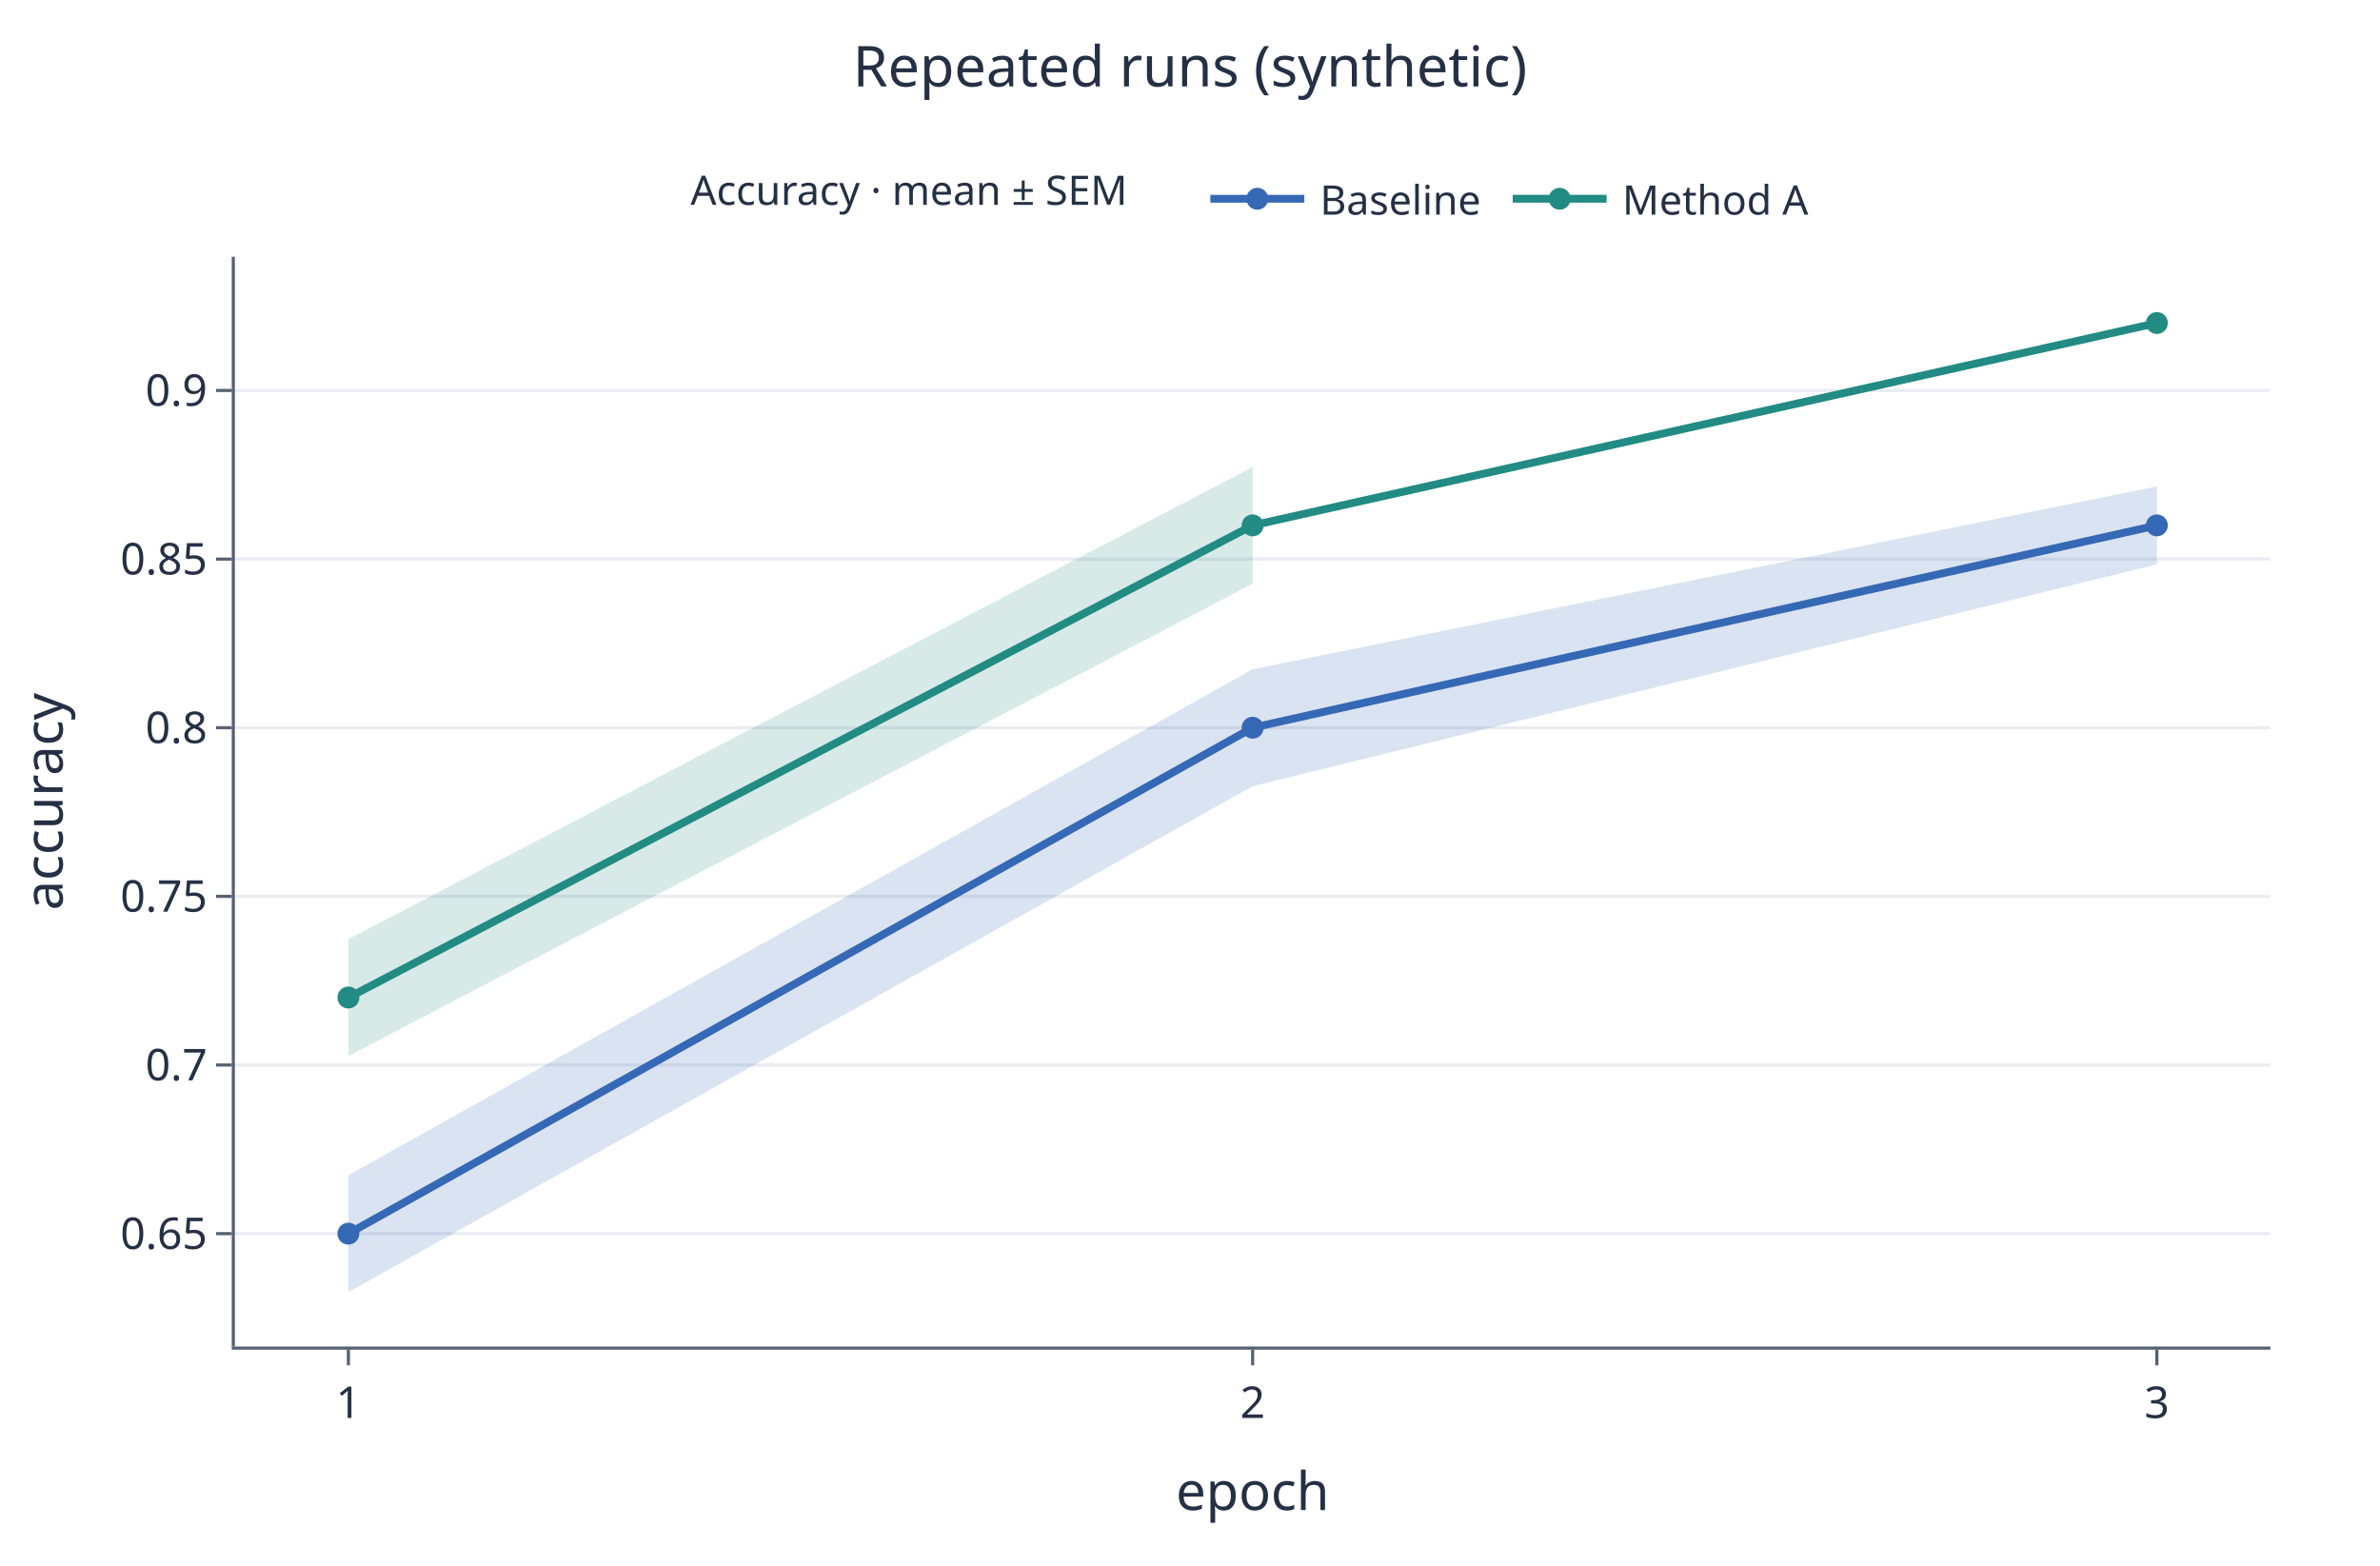
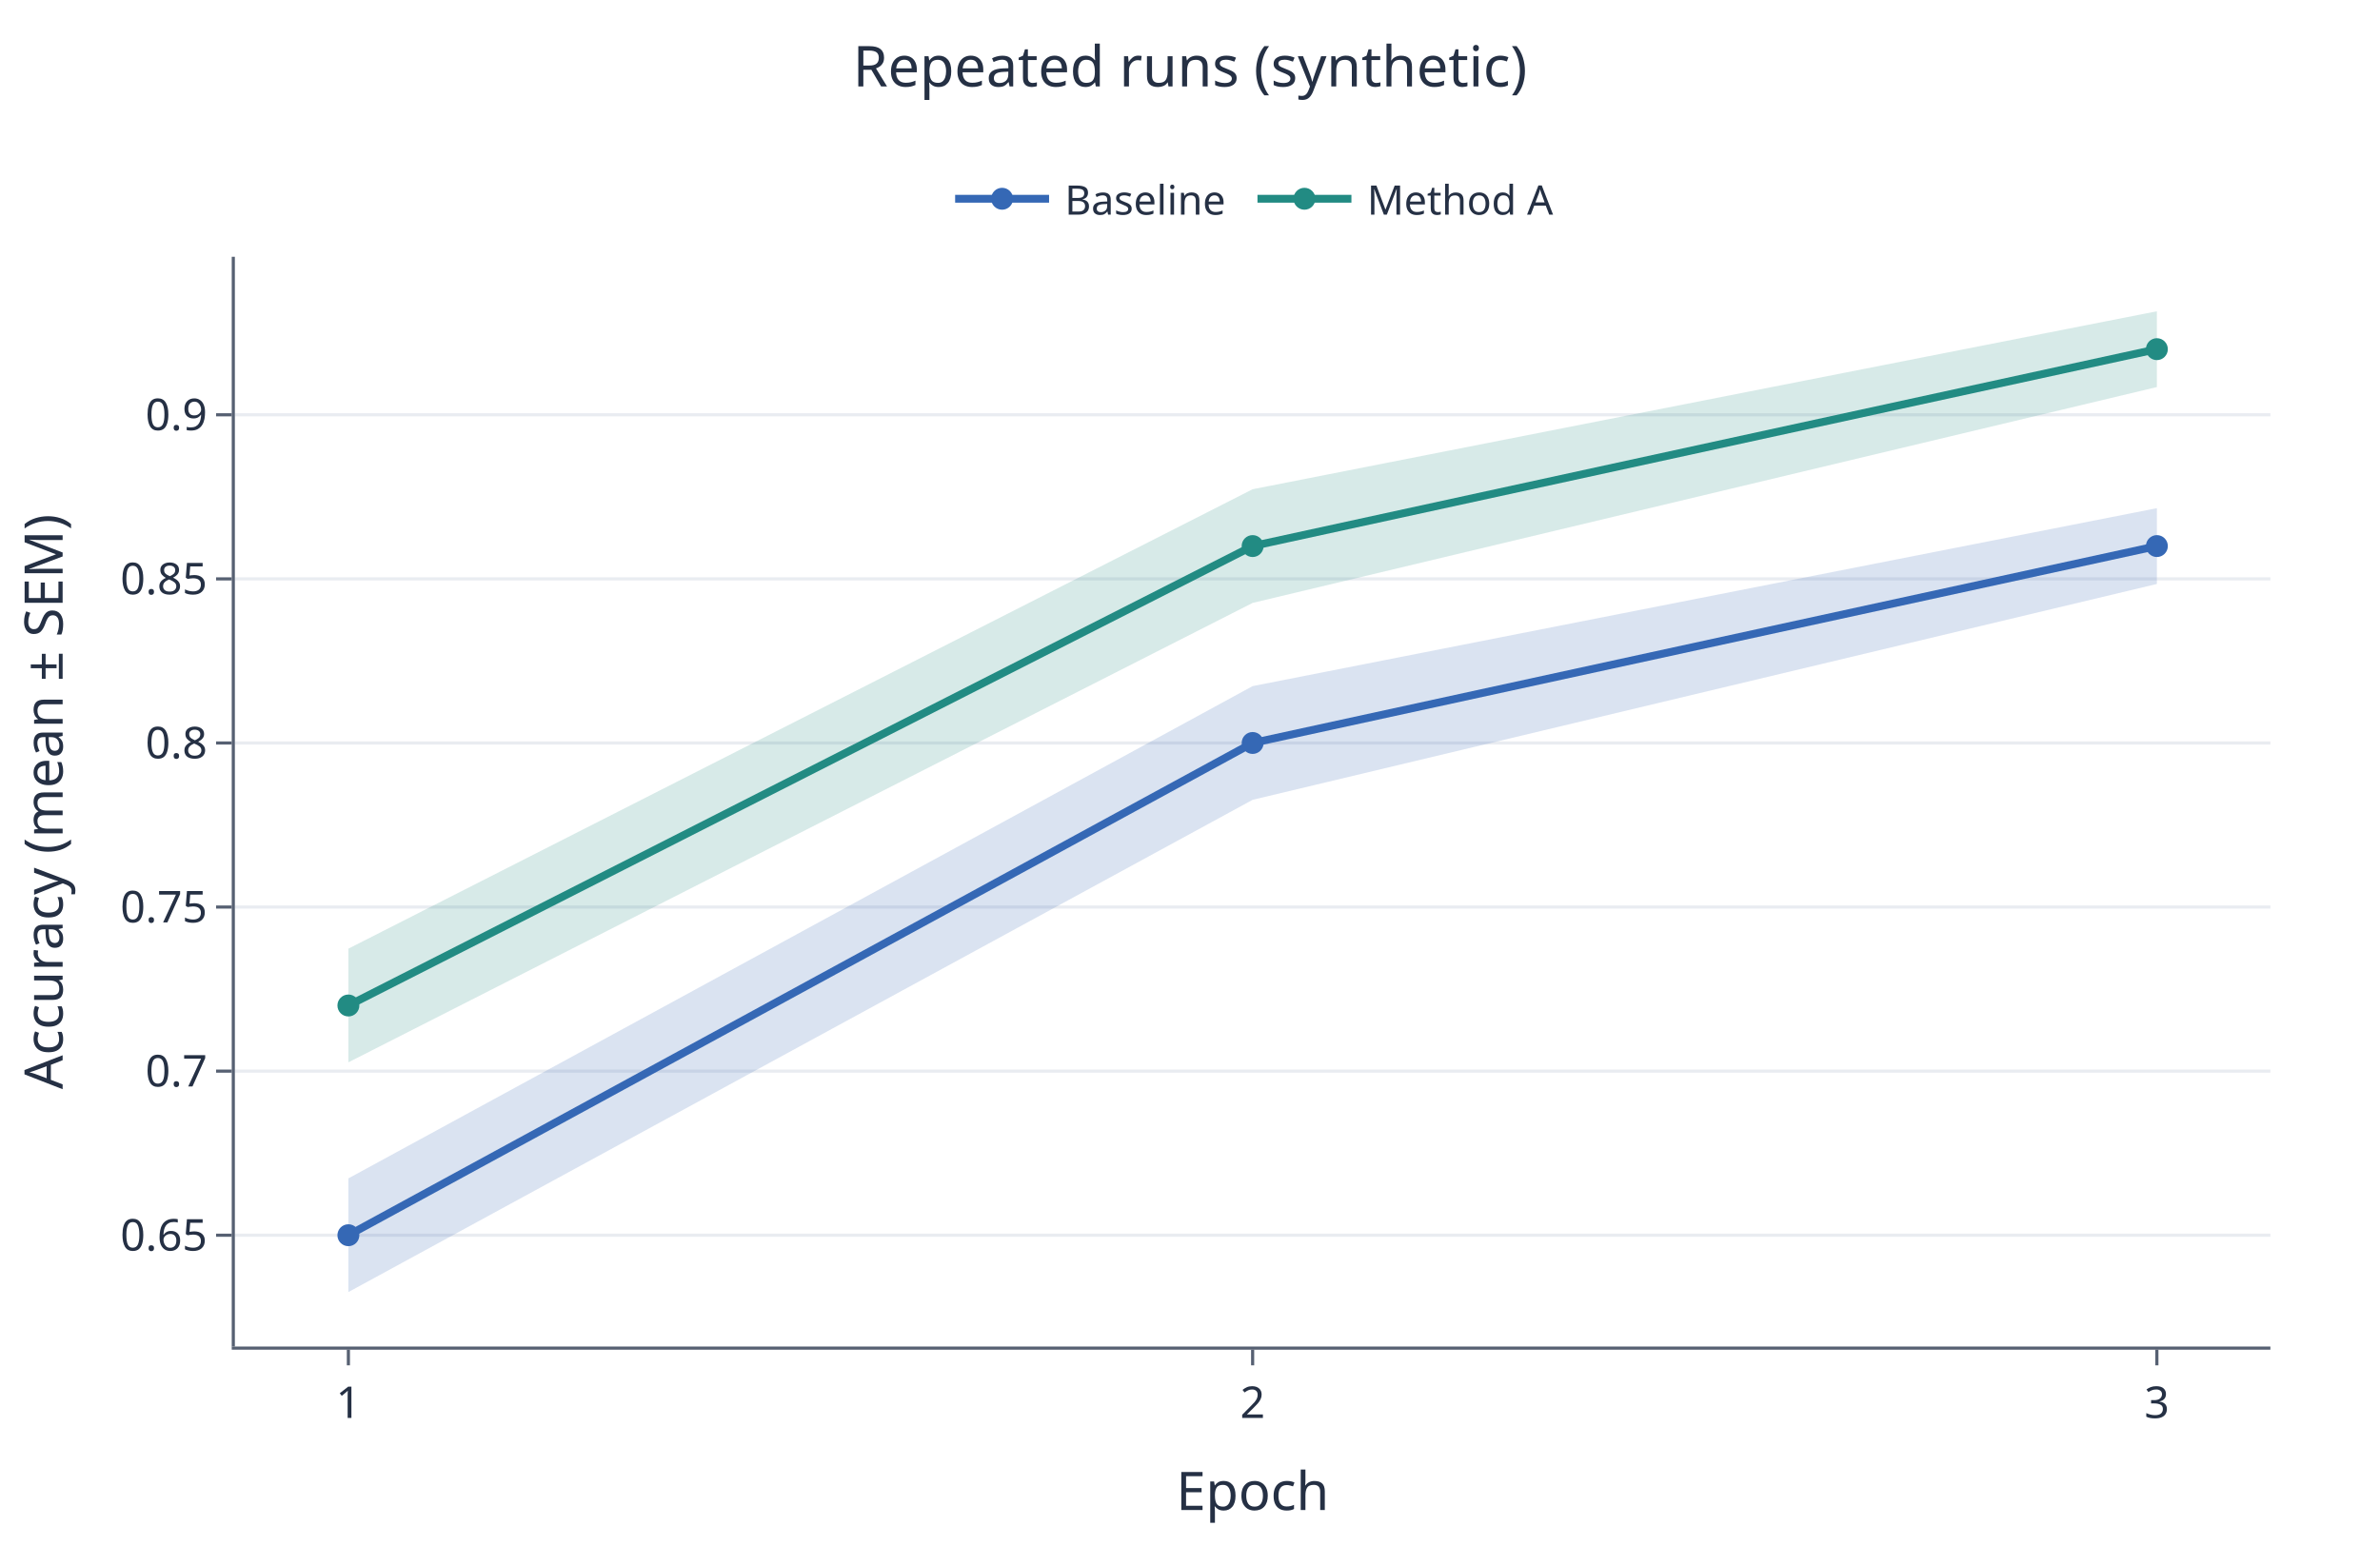
<svg xmlns="http://www.w3.org/2000/svg" class="main-svg" width="760" height="500" style="" viewBox="0 0 760 500">
  <rect x="0" y="0" width="760" height="500" style="fill: rgb(255, 255, 255); fill-opacity: 1;" />
-   <defs id="defs-de4cc0">
+   <defs id="defs-22f236">
    <g class="clips">
-       <clipPath id="clipde4cc0xyplot" class="plotclip">
+       <clipPath id="clip22f236xyplot" class="plotclip">
        <rect width="650" height="348" />
      </clipPath>
-       <clipPath class="axesclip" id="clipde4cc0x">
+       <clipPath class="axesclip" id="clip22f236x">
        <rect x="75" y="0" width="650" height="500" />
      </clipPath>
-       <clipPath class="axesclip" id="clipde4cc0y">
+       <clipPath class="axesclip" id="clip22f236y">
        <rect x="0" y="82" width="760" height="348" />
      </clipPath>
-       <clipPath class="axesclip" id="clipde4cc0xy">
+       <clipPath class="axesclip" id="clip22f236xy">
        <rect x="75" y="82" width="650" height="348" />
      </clipPath>
    </g>
    <g class="gradients" />
    <g class="patterns" />
  </defs>
  <g class="bglayer" />
  <g class="layer-below">
    <g class="imagelayer" />
    <g class="shapelayer" />
  </g>
  <g class="cartesianlayer">
    <g class="subplot xy">
      <g class="layer-subplot">
        <g class="shapelayer" />
        <g class="imagelayer" />
      </g>
      <g class="minor-gridlayer">
        <g class="x" />
        <g class="y" />
      </g>
      <g class="gridlayer">
        <g class="x" />
        <g class="y">
-           <path class="ygrid crisp" transform="translate(0,393.95)" d="M75,0h650" style="stroke: rgb(233, 236, 241); stroke-opacity: 1; stroke-width: 1px;" />
-           <path class="ygrid crisp" transform="translate(0,340.09)" d="M75,0h650" style="stroke: rgb(233, 236, 241); stroke-opacity: 1; stroke-width: 1px;" />
-           <path class="ygrid crisp" transform="translate(0,286.24)" d="M75,0h650" style="stroke: rgb(233, 236, 241); stroke-opacity: 1; stroke-width: 1px;" />
-           <path class="ygrid crisp" transform="translate(0,232.39)" d="M75,0h650" style="stroke: rgb(233, 236, 241); stroke-opacity: 1; stroke-width: 1px;" />
-           <path class="ygrid crisp" transform="translate(0,178.54)" d="M75,0h650" style="stroke: rgb(233, 236, 241); stroke-opacity: 1; stroke-width: 1px;" />
-           <path class="ygrid crisp" transform="translate(0,124.69)" d="M75,0h650" style="stroke: rgb(233, 236, 241); stroke-opacity: 1; stroke-width: 1px;" />
+           <path class="ygrid crisp" transform="translate(0,394.45)" d="M75,0h650" style="stroke: rgb(233, 236, 241); stroke-opacity: 1; stroke-width: 1px;" />
+           <path class="ygrid crisp" transform="translate(0,342.05)" d="M75,0h650" style="stroke: rgb(233, 236, 241); stroke-opacity: 1; stroke-width: 1px;" />
+           <path class="ygrid crisp" transform="translate(0,289.65)" d="M75,0h650" style="stroke: rgb(233, 236, 241); stroke-opacity: 1; stroke-width: 1px;" />
+           <path class="ygrid crisp" transform="translate(0,237.26)" d="M75,0h650" style="stroke: rgb(233, 236, 241); stroke-opacity: 1; stroke-width: 1px;" />
+           <path class="ygrid crisp" transform="translate(0,184.86)" d="M75,0h650" style="stroke: rgb(233, 236, 241); stroke-opacity: 1; stroke-width: 1px;" />
+           <path class="ygrid crisp" transform="translate(0,132.46)" d="M75,0h650" style="stroke: rgb(233, 236, 241); stroke-opacity: 1; stroke-width: 1px;" />
        </g>
      </g>
      <g class="zerolinelayer" />
      <g class="layer-between">
        <g class="shapelayer" />
        <g class="imagelayer" />
      </g>
      <path class="xlines-below" />
      <path class="ylines-below" />
      <g class="overlines-below" />
      <g class="xaxislayer-below" />
      <g class="yaxislayer-below" />
      <g class="overaxes-below" />
      <g class="overplot">
-         <g class="xy" transform="translate(75,82)" clip-path="url(#clipde4cc0xyplot)">
+         <g class="xy" transform="translate(75,82)" clip-path="url(#clip22f236xyplot)">
          <g class="scatterlayer mlayer">
-             <g class="trace scatter trace4911f6" style="stroke-miterlimit: 2; opacity: 1;">
+             <g class="trace scatter trace60b55e" style="stroke-miterlimit: 2; opacity: 1;">
              <g class="fills">
                <g>
-                   <path class="js-fill" d="M36.25,293.29L325,131.74L613.75,73.33L613.75,98.21L325,169.05L36.25,330.6Z" style="fill: rgb(53, 104, 181); fill-opacity: 0.18; stroke-width: 0;" />
-                 </g>
-               </g>
-               <g class="errorbars" />
-               <g class="lines">
-                 <path class="js-line" d="M36.25,293.29L325,131.74L613.75,73.33L613.75,98.21L325,169.05L36.25,330.6" style="vector-effect: none; fill: none; stroke: rgb(53, 104, 181); stroke-opacity: 1; stroke-width: 0px; opacity: 1;" />
+                   <path class="js-fill" d="M36.25,294.3L325,137.1L613.75,80.28L613.75,104.48L325,173.41L36.25,330.6Z" style="fill: rgb(53, 104, 181); fill-opacity: 0.18; stroke-width: 0;" />
+                 </g>
+               </g>
+               <g class="errorbars" />
+               <g class="lines">
+                 <path class="js-line" d="M36.25,294.3L325,137.1L613.75,80.28L613.75,104.48L325,173.41L36.25,330.6" style="vector-effect: none; fill: none; stroke: rgb(53, 104, 181); stroke-opacity: 1; stroke-width: 0px; opacity: 1;" />
              </g>
              <g class="points" />
              <g class="text" />
            </g>
-             <g class="trace scatter trace9bbe17" style="stroke-miterlimit: 2; opacity: 1;">
+             <g class="trace scatter tracec45b68" style="stroke-miterlimit: 2; opacity: 1;">
              <g class="fills" />
              <g class="errorbars" />
              <g class="lines">
-                 <path class="js-line" d="M36.25,311.95L325,150.39L613.75,85.77" style="vector-effect: none; fill: none; stroke: rgb(53, 104, 181); stroke-opacity: 1; stroke-width: 2.5px; opacity: 1;" />
+                 <path class="js-line" d="M36.25,312.45L325,155.26L613.75,92.38" style="vector-effect: none; fill: none; stroke: rgb(53, 104, 181); stroke-opacity: 1; stroke-width: 2.5px; opacity: 1;" />
              </g>
              <g class="points">
-                 <path class="point plotly-customdata" transform="translate(36.25,311.95)" d="M3,0A3,3 0 1,1 0,-3A3,3 0 0,1 3,0Z" style="opacity: 1; stroke-width: 1px; fill: rgb(53, 104, 181); fill-opacity: 1; stroke: rgb(53, 104, 181); stroke-opacity: 1;" />
-                 <path class="point plotly-customdata" transform="translate(325,150.39)" d="M3,0A3,3 0 1,1 0,-3A3,3 0 0,1 3,0Z" style="opacity: 1; stroke-width: 1px; fill: rgb(53, 104, 181); fill-opacity: 1; stroke: rgb(53, 104, 181); stroke-opacity: 1;" />
-                 <path class="point plotly-customdata" transform="translate(613.75,85.77)" d="M3,0A3,3 0 1,1 0,-3A3,3 0 0,1 3,0Z" style="opacity: 1; stroke-width: 1px; fill: rgb(53, 104, 181); fill-opacity: 1; stroke: rgb(53, 104, 181); stroke-opacity: 1;" />
-               </g>
-               <g class="text" />
-             </g>
-             <g class="trace scatter traced7179d" style="stroke-miterlimit: 2; opacity: 1;">
+                 <path class="point plotly-customdata" transform="translate(36.25,312.45)" d="M3,0A3,3 0 1,1 0,-3A3,3 0 0,1 3,0Z" style="opacity: 1; stroke-width: 1px; fill: rgb(53, 104, 181); fill-opacity: 1; stroke: rgb(53, 104, 181); stroke-opacity: 1;" />
+                 <path class="point plotly-customdata" transform="translate(325,155.26)" d="M3,0A3,3 0 1,1 0,-3A3,3 0 0,1 3,0Z" style="opacity: 1; stroke-width: 1px; fill: rgb(53, 104, 181); fill-opacity: 1; stroke: rgb(53, 104, 181); stroke-opacity: 1;" />
+                 <path class="point plotly-customdata" transform="translate(613.75,92.38)" d="M3,0A3,3 0 1,1 0,-3A3,3 0 0,1 3,0Z" style="opacity: 1; stroke-width: 1px; fill: rgb(53, 104, 181); fill-opacity: 1; stroke: rgb(53, 104, 181); stroke-opacity: 1;" />
+               </g>
+               <g class="text" />
+             </g>
+             <g class="trace scatter trace9aabdd" style="stroke-miterlimit: 2; opacity: 1;">
              <g class="fills">
                <g>
-                   <path class="js-fill" d="M36.25,217.9L325,67.12L325,104.43L36.25,255.21Z" style="fill: rgb(34, 139, 131); fill-opacity: 0.18; stroke-width: 0;" />
-                 </g>
-               </g>
-               <g class="errorbars" />
-               <g class="lines">
-                 <path class="js-line" d="M36.25,217.9L325,67.12L325,104.43L36.25,255.21" style="vector-effect: none; fill: none; stroke: rgb(34, 139, 131); stroke-opacity: 1; stroke-width: 0px; opacity: 1;" />
+                   <path class="js-fill" d="M36.25,220.94L325,74.23L613.75,17.4L613.75,41.6L325,110.53L36.25,257.24Z" style="fill: rgb(34, 139, 131); fill-opacity: 0.18; stroke-width: 0;" />
+                 </g>
+               </g>
+               <g class="errorbars" />
+               <g class="lines">
+                 <path class="js-line" d="M36.25,220.94L325,74.23L613.75,17.4L613.75,41.6L325,110.53L36.25,257.24" style="vector-effect: none; fill: none; stroke: rgb(34, 139, 131); stroke-opacity: 1; stroke-width: 0px; opacity: 1;" />
              </g>
              <g class="points" />
              <g class="text" />
            </g>
-             <g class="trace scatter trace97d529" style="stroke-miterlimit: 2; opacity: 1;">
+             <g class="trace scatter trace84a1ba" style="stroke-miterlimit: 2; opacity: 1;">
              <g class="fills" />
              <g class="errorbars" />
              <g class="lines">
-                 <path class="js-line" d="M36.25,236.55L325,85.77L613.75,21.15" style="vector-effect: none; fill: none; stroke: rgb(34, 139, 131); stroke-opacity: 1; stroke-width: 2.5px; opacity: 1;" />
+                 <path class="js-line" d="M36.25,239.09L325,92.38L613.75,29.5" style="vector-effect: none; fill: none; stroke: rgb(34, 139, 131); stroke-opacity: 1; stroke-width: 2.5px; opacity: 1;" />
              </g>
              <g class="points">
-                 <path class="point plotly-customdata" transform="translate(36.25,236.55)" d="M3,0A3,3 0 1,1 0,-3A3,3 0 0,1 3,0Z" style="opacity: 1; stroke-width: 1px; fill: rgb(34, 139, 131); fill-opacity: 1; stroke: rgb(34, 139, 131); stroke-opacity: 1;" />
-                 <path class="point plotly-customdata" transform="translate(325,85.77)" d="M3,0A3,3 0 1,1 0,-3A3,3 0 0,1 3,0Z" style="opacity: 1; stroke-width: 1px; fill: rgb(34, 139, 131); fill-opacity: 1; stroke: rgb(34, 139, 131); stroke-opacity: 1;" />
-                 <path class="point plotly-customdata" transform="translate(613.75,21.15)" d="M3,0A3,3 0 1,1 0,-3A3,3 0 0,1 3,0Z" style="opacity: 1; stroke-width: 1px; fill: rgb(34, 139, 131); fill-opacity: 1; stroke: rgb(34, 139, 131); stroke-opacity: 1;" />
+                 <path class="point plotly-customdata" transform="translate(36.25,239.09)" d="M3,0A3,3 0 1,1 0,-3A3,3 0 0,1 3,0Z" style="opacity: 1; stroke-width: 1px; fill: rgb(34, 139, 131); fill-opacity: 1; stroke: rgb(34, 139, 131); stroke-opacity: 1;" />
+                 <path class="point plotly-customdata" transform="translate(325,92.38)" d="M3,0A3,3 0 1,1 0,-3A3,3 0 0,1 3,0Z" style="opacity: 1; stroke-width: 1px; fill: rgb(34, 139, 131); fill-opacity: 1; stroke: rgb(34, 139, 131); stroke-opacity: 1;" />
+                 <path class="point plotly-customdata" transform="translate(613.75,29.5)" d="M3,0A3,3 0 1,1 0,-3A3,3 0 0,1 3,0Z" style="opacity: 1; stroke-width: 1px; fill: rgb(34, 139, 131); fill-opacity: 1; stroke: rgb(34, 139, 131); stroke-opacity: 1;" />
              </g>
              <g class="text" />
            </g>
          </g>
        </g>
      </g>
      <g class="zerolinelayer-above" />
      <path class="xlines-above crisp" d="M74,430.5H725" style="fill: none; stroke-width: 1px; stroke: rgb(86, 96, 114); stroke-opacity: 1;" />
      <path class="ylines-above crisp" d="M74.5,82V430" style="fill: none; stroke-width: 1px; stroke: rgb(86, 96, 114); stroke-opacity: 1;" />
      <g class="overlines-above" />
      <g class="xaxislayer-above">
        <path class="xtick ticks crisp" d="M0,431v5" transform="translate(111.25,0)" style="stroke: rgb(86, 96, 114); stroke-opacity: 1; stroke-width: 1px;" />
        <path class="xtick ticks crisp" d="M0,431v5" transform="translate(400,0)" style="stroke: rgb(86, 96, 114); stroke-opacity: 1; stroke-width: 1px;" />
        <path class="xtick ticks crisp" d="M0,431v5" transform="translate(688.75,0)" style="stroke: rgb(86, 96, 114); stroke-opacity: 1; stroke-width: 1px;" />
        <g class="xtick">
          <text text-anchor="middle" x="0" y="452.8" transform="translate(111.25,0)" style="font-family: 'Noto Sans SC'; font-size: 14px; fill: rgb(37, 48, 68); fill-opacity: 1; white-space: pre;">1</text>
        </g>
        <g class="xtick">
          <text text-anchor="middle" x="0" y="452.8" style="font-family: 'Noto Sans SC'; font-size: 14px; fill: rgb(37, 48, 68); fill-opacity: 1; white-space: pre;" transform="translate(400,0)">2</text>
        </g>
        <g class="xtick">
          <text text-anchor="middle" x="0" y="452.8" style="font-family: 'Noto Sans SC'; font-size: 14px; fill: rgb(37, 48, 68); fill-opacity: 1; white-space: pre;" transform="translate(688.75,0)">3</text>
        </g>
      </g>
      <g class="yaxislayer-above">
-         <path class="ytick ticks crisp" d="M74,0h-5" transform="translate(0,393.95)" style="stroke: rgb(86, 96, 114); stroke-opacity: 1; stroke-width: 1px;" />
-         <path class="ytick ticks crisp" d="M74,0h-5" transform="translate(0,340.09)" style="stroke: rgb(86, 96, 114); stroke-opacity: 1; stroke-width: 1px;" />
-         <path class="ytick ticks crisp" d="M74,0h-5" transform="translate(0,286.24)" style="stroke: rgb(86, 96, 114); stroke-opacity: 1; stroke-width: 1px;" />
-         <path class="ytick ticks crisp" d="M74,0h-5" transform="translate(0,232.39)" style="stroke: rgb(86, 96, 114); stroke-opacity: 1; stroke-width: 1px;" />
-         <path class="ytick ticks crisp" d="M74,0h-5" transform="translate(0,178.54)" style="stroke: rgb(86, 96, 114); stroke-opacity: 1; stroke-width: 1px;" />
-         <path class="ytick ticks crisp" d="M74,0h-5" transform="translate(0,124.69)" style="stroke: rgb(86, 96, 114); stroke-opacity: 1; stroke-width: 1px;" />
-         <g class="ytick">
-           <text text-anchor="end" x="66.2" y="4.9" transform="translate(0,393.95)" style="font-family: 'Noto Sans SC'; font-size: 14px; fill: rgb(37, 48, 68); fill-opacity: 1; white-space: pre;">0.65</text>
-         </g>
-         <g class="ytick">
-           <text text-anchor="end" x="66.2" y="4.9" style="font-family: 'Noto Sans SC'; font-size: 14px; fill: rgb(37, 48, 68); fill-opacity: 1; white-space: pre;" transform="translate(0,340.09)">0.7</text>
-         </g>
-         <g class="ytick">
-           <text text-anchor="end" x="66.2" y="4.9" style="font-family: 'Noto Sans SC'; font-size: 14px; fill: rgb(37, 48, 68); fill-opacity: 1; white-space: pre;" transform="translate(0,286.24)">0.75</text>
-         </g>
-         <g class="ytick">
-           <text text-anchor="end" x="66.2" y="4.9" style="font-family: 'Noto Sans SC'; font-size: 14px; fill: rgb(37, 48, 68); fill-opacity: 1; white-space: pre;" transform="translate(0,232.39)">0.8</text>
-         </g>
-         <g class="ytick">
-           <text text-anchor="end" x="66.2" y="4.9" style="font-family: 'Noto Sans SC'; font-size: 14px; fill: rgb(37, 48, 68); fill-opacity: 1; white-space: pre;" transform="translate(0,178.54)">0.85</text>
-         </g>
-         <g class="ytick">
-           <text text-anchor="end" x="66.2" y="4.9" style="font-family: 'Noto Sans SC'; font-size: 14px; fill: rgb(37, 48, 68); fill-opacity: 1; white-space: pre;" transform="translate(0,124.69)">0.9</text>
+         <path class="ytick ticks crisp" d="M74,0h-5" transform="translate(0,394.45)" style="stroke: rgb(86, 96, 114); stroke-opacity: 1; stroke-width: 1px;" />
+         <path class="ytick ticks crisp" d="M74,0h-5" transform="translate(0,342.05)" style="stroke: rgb(86, 96, 114); stroke-opacity: 1; stroke-width: 1px;" />
+         <path class="ytick ticks crisp" d="M74,0h-5" transform="translate(0,289.65)" style="stroke: rgb(86, 96, 114); stroke-opacity: 1; stroke-width: 1px;" />
+         <path class="ytick ticks crisp" d="M74,0h-5" transform="translate(0,237.26)" style="stroke: rgb(86, 96, 114); stroke-opacity: 1; stroke-width: 1px;" />
+         <path class="ytick ticks crisp" d="M74,0h-5" transform="translate(0,184.86)" style="stroke: rgb(86, 96, 114); stroke-opacity: 1; stroke-width: 1px;" />
+         <path class="ytick ticks crisp" d="M74,0h-5" transform="translate(0,132.46)" style="stroke: rgb(86, 96, 114); stroke-opacity: 1; stroke-width: 1px;" />
+         <g class="ytick">
+           <text text-anchor="end" x="66.2" y="4.9" transform="translate(0,394.45)" style="font-family: 'Noto Sans SC'; font-size: 14px; fill: rgb(37, 48, 68); fill-opacity: 1; white-space: pre;">0.65</text>
+         </g>
+         <g class="ytick">
+           <text text-anchor="end" x="66.2" y="4.9" style="font-family: 'Noto Sans SC'; font-size: 14px; fill: rgb(37, 48, 68); fill-opacity: 1; white-space: pre;" transform="translate(0,342.05)">0.7</text>
+         </g>
+         <g class="ytick">
+           <text text-anchor="end" x="66.2" y="4.9" style="font-family: 'Noto Sans SC'; font-size: 14px; fill: rgb(37, 48, 68); fill-opacity: 1; white-space: pre;" transform="translate(0,289.65)">0.75</text>
+         </g>
+         <g class="ytick">
+           <text text-anchor="end" x="66.2" y="4.9" style="font-family: 'Noto Sans SC'; font-size: 14px; fill: rgb(37, 48, 68); fill-opacity: 1; white-space: pre;" transform="translate(0,237.26)">0.8</text>
+         </g>
+         <g class="ytick">
+           <text text-anchor="end" x="66.2" y="4.9" style="font-family: 'Noto Sans SC'; font-size: 14px; fill: rgb(37, 48, 68); fill-opacity: 1; white-space: pre;" transform="translate(0,184.86)">0.85</text>
+         </g>
+         <g class="ytick">
+           <text text-anchor="end" x="66.2" y="4.9" style="font-family: 'Noto Sans SC'; font-size: 14px; fill: rgb(37, 48, 68); fill-opacity: 1; white-space: pre;" transform="translate(0,132.46)">0.9</text>
        </g>
      </g>
      <g class="overaxes-above" />
    </g>
  </g>
  <g class="polarlayer" />
  <g class="smithlayer" />
  <g class="ternarylayer" />
  <g class="geolayer" />
  <g class="funnelarealayer" />
  <g class="pielayer" />
  <g class="iciclelayer" />
  <g class="treemaplayer" />
  <g class="sunburstlayer" />
  <g class="glimages" />
-   <defs id="topdefs-de4cc0">
+   <defs id="topdefs-22f236">
    <g class="clips" />
-     <clipPath id="legendde4cc0">
-       <rect width="363" height="30" x="0" y="0" />
+     <clipPath id="legend22f236">
+       <rect width="200" height="30" x="0" y="0" />
    </clipPath>
  </defs>
  <g class="layer-above">
    <g class="imagelayer" />
    <g class="shapelayer" />
  </g>
  <g class="infolayer">
-     <g class="legend" pointer-events="all" transform="translate(218.5,48.52)">
-       <rect class="bg" shape-rendering="crispEdges" width="363" height="30" x="0" y="0" style="stroke: rgb(68, 68, 68); stroke-opacity: 1; fill: rgb(255, 255, 255); fill-opacity: 1; stroke-width: 0px;" />
-       <g class="scrollbox" transform="" clip-path="url(#legendde4cc0)">
-         <text class="legendtitletext" text-anchor="start" x="2" y="16.9" style="font-family: 'Noto Sans SC'; font-size: 13px; fill: rgb(37, 48, 68); fill-opacity: 1; white-space: pre; opacity: 1;">Accuracy · mean ± SEM</text>
+     <g class="legend" pointer-events="all" transform="translate(300,48.52)">
+       <rect class="bg" shape-rendering="crispEdges" width="200" height="30" x="0" y="0" style="stroke: rgb(68, 68, 68); stroke-opacity: 1; fill: rgb(255, 255, 255); fill-opacity: 1; stroke-width: 0px;" />
+       <g class="scrollbox" transform="" clip-path="url(#legend22f236)">
        <g class="groups" transform="">
-           <g class="traces" transform="translate(163,14.95)" style="opacity: 1;">
+           <g class="traces" transform="translate(0,14.95)" style="opacity: 1;">
            <text class="legendtext" text-anchor="start" x="40" y="5.07" style="font-family: 'Noto Sans SC'; font-size: 13px; fill: rgb(37, 48, 68); fill-opacity: 1; white-space: pre;">Baseline</text>
            <g class="layers" style="opacity: 1;">
              <g class="legendfill" />
              <g class="legendlines">
                <path class="js-line" d="M5,0h30" style="fill: none; stroke: rgb(53, 104, 181); stroke-opacity: 1; stroke-width: 2.5px;" />
              </g>
              <g class="legendsymbols">
                <g class="legendpoints">
                  <path class="scatterpts" transform="translate(20,0)" d="M3,0A3,3 0 1,1 0,-3A3,3 0 0,1 3,0Z" style="opacity: 1; stroke-width: 1px; fill: rgb(53, 104, 181); fill-opacity: 1; stroke: rgb(53, 104, 181); stroke-opacity: 1;" />
                </g>
              </g>
            </g>
            <rect class="legendtoggle" x="0" y="-9.95" width="94.047" height="19.9" style="fill: rgb(0, 0, 0); fill-opacity: 0;" />
          </g>
        </g>
        <g class="groups" transform="translate(96.54688,0)">
-           <g class="traces" transform="translate(163,14.95)" style="opacity: 1;">
+           <g class="traces" transform="translate(0,14.95)" style="opacity: 1;">
            <text class="legendtext" text-anchor="start" x="40" y="5.07" style="font-family: 'Noto Sans SC'; font-size: 13px; fill: rgb(37, 48, 68); fill-opacity: 1; white-space: pre;">Method A</text>
            <g class="layers" style="opacity: 1;">
              <g class="legendfill" />
              <g class="legendlines">
                <path class="js-line" d="M5,0h30" style="fill: none; stroke: rgb(34, 139, 131); stroke-opacity: 1; stroke-width: 2.5px;" />
              </g>
              <g class="legendsymbols">
                <g class="legendpoints">
                  <path class="scatterpts" transform="translate(20,0)" d="M3,0A3,3 0 1,1 0,-3A3,3 0 0,1 3,0Z" style="opacity: 1; stroke-width: 1px; fill: rgb(34, 139, 131); fill-opacity: 1; stroke: rgb(34, 139, 131); stroke-opacity: 1;" />
                </g>
              </g>
            </g>
            <rect class="legendtoggle" x="0" y="-9.95" width="100.718" height="19.9" style="fill: rgb(0, 0, 0); fill-opacity: 0;" />
          </g>
        </g>
      </g>
      <rect class="scrollbar" rx="20" ry="3" width="0" height="0" x="0" y="0" style="fill: rgb(128, 139, 164); fill-opacity: 1;" />
    </g>
    <g class="g-gtitle">
      <text class="gtitle" x="380" y="15" text-anchor="middle" dy="0.7em" style="opacity: 1; font-family: 'Noto Sans SC'; font-size: 18px; fill: rgb(37, 48, 68); fill-opacity: 1; white-space: pre;">Repeated runs (synthetic)</text>
    </g>
    <g class="g-xtitle">
-       <text class="xtitle" x="400" y="482.2" text-anchor="middle" style="opacity: 1; font-family: 'Noto Sans SC'; font-size: 17px; fill: rgb(37, 48, 68); fill-opacity: 1; white-space: pre;">epoch</text>
+       <text class="xtitle" x="400" y="482.2" text-anchor="middle" style="opacity: 1; font-family: 'Noto Sans SC'; font-size: 17px; fill: rgb(37, 48, 68); fill-opacity: 1; white-space: pre;">Epoch</text>
    </g>
    <g class="g-ytitle" transform="translate(0.453125,0)">
-       <text class="ytitle" transform="rotate(-90,19.54707,256)" x="19.547" y="256" text-anchor="middle" style="opacity: 1; font-family: 'Noto Sans SC'; font-size: 17px; fill: rgb(37, 48, 68); fill-opacity: 1; white-space: pre;">accuracy</text>
+       <text class="ytitle" transform="rotate(-90,19.54707,256)" x="19.547" y="256" text-anchor="middle" style="opacity: 1; font-family: 'Noto Sans SC'; font-size: 17px; fill: rgb(37, 48, 68); fill-opacity: 1; white-space: pre;">Accuracy (mean ± SEM)</text>
    </g>
  </g>
</svg>
